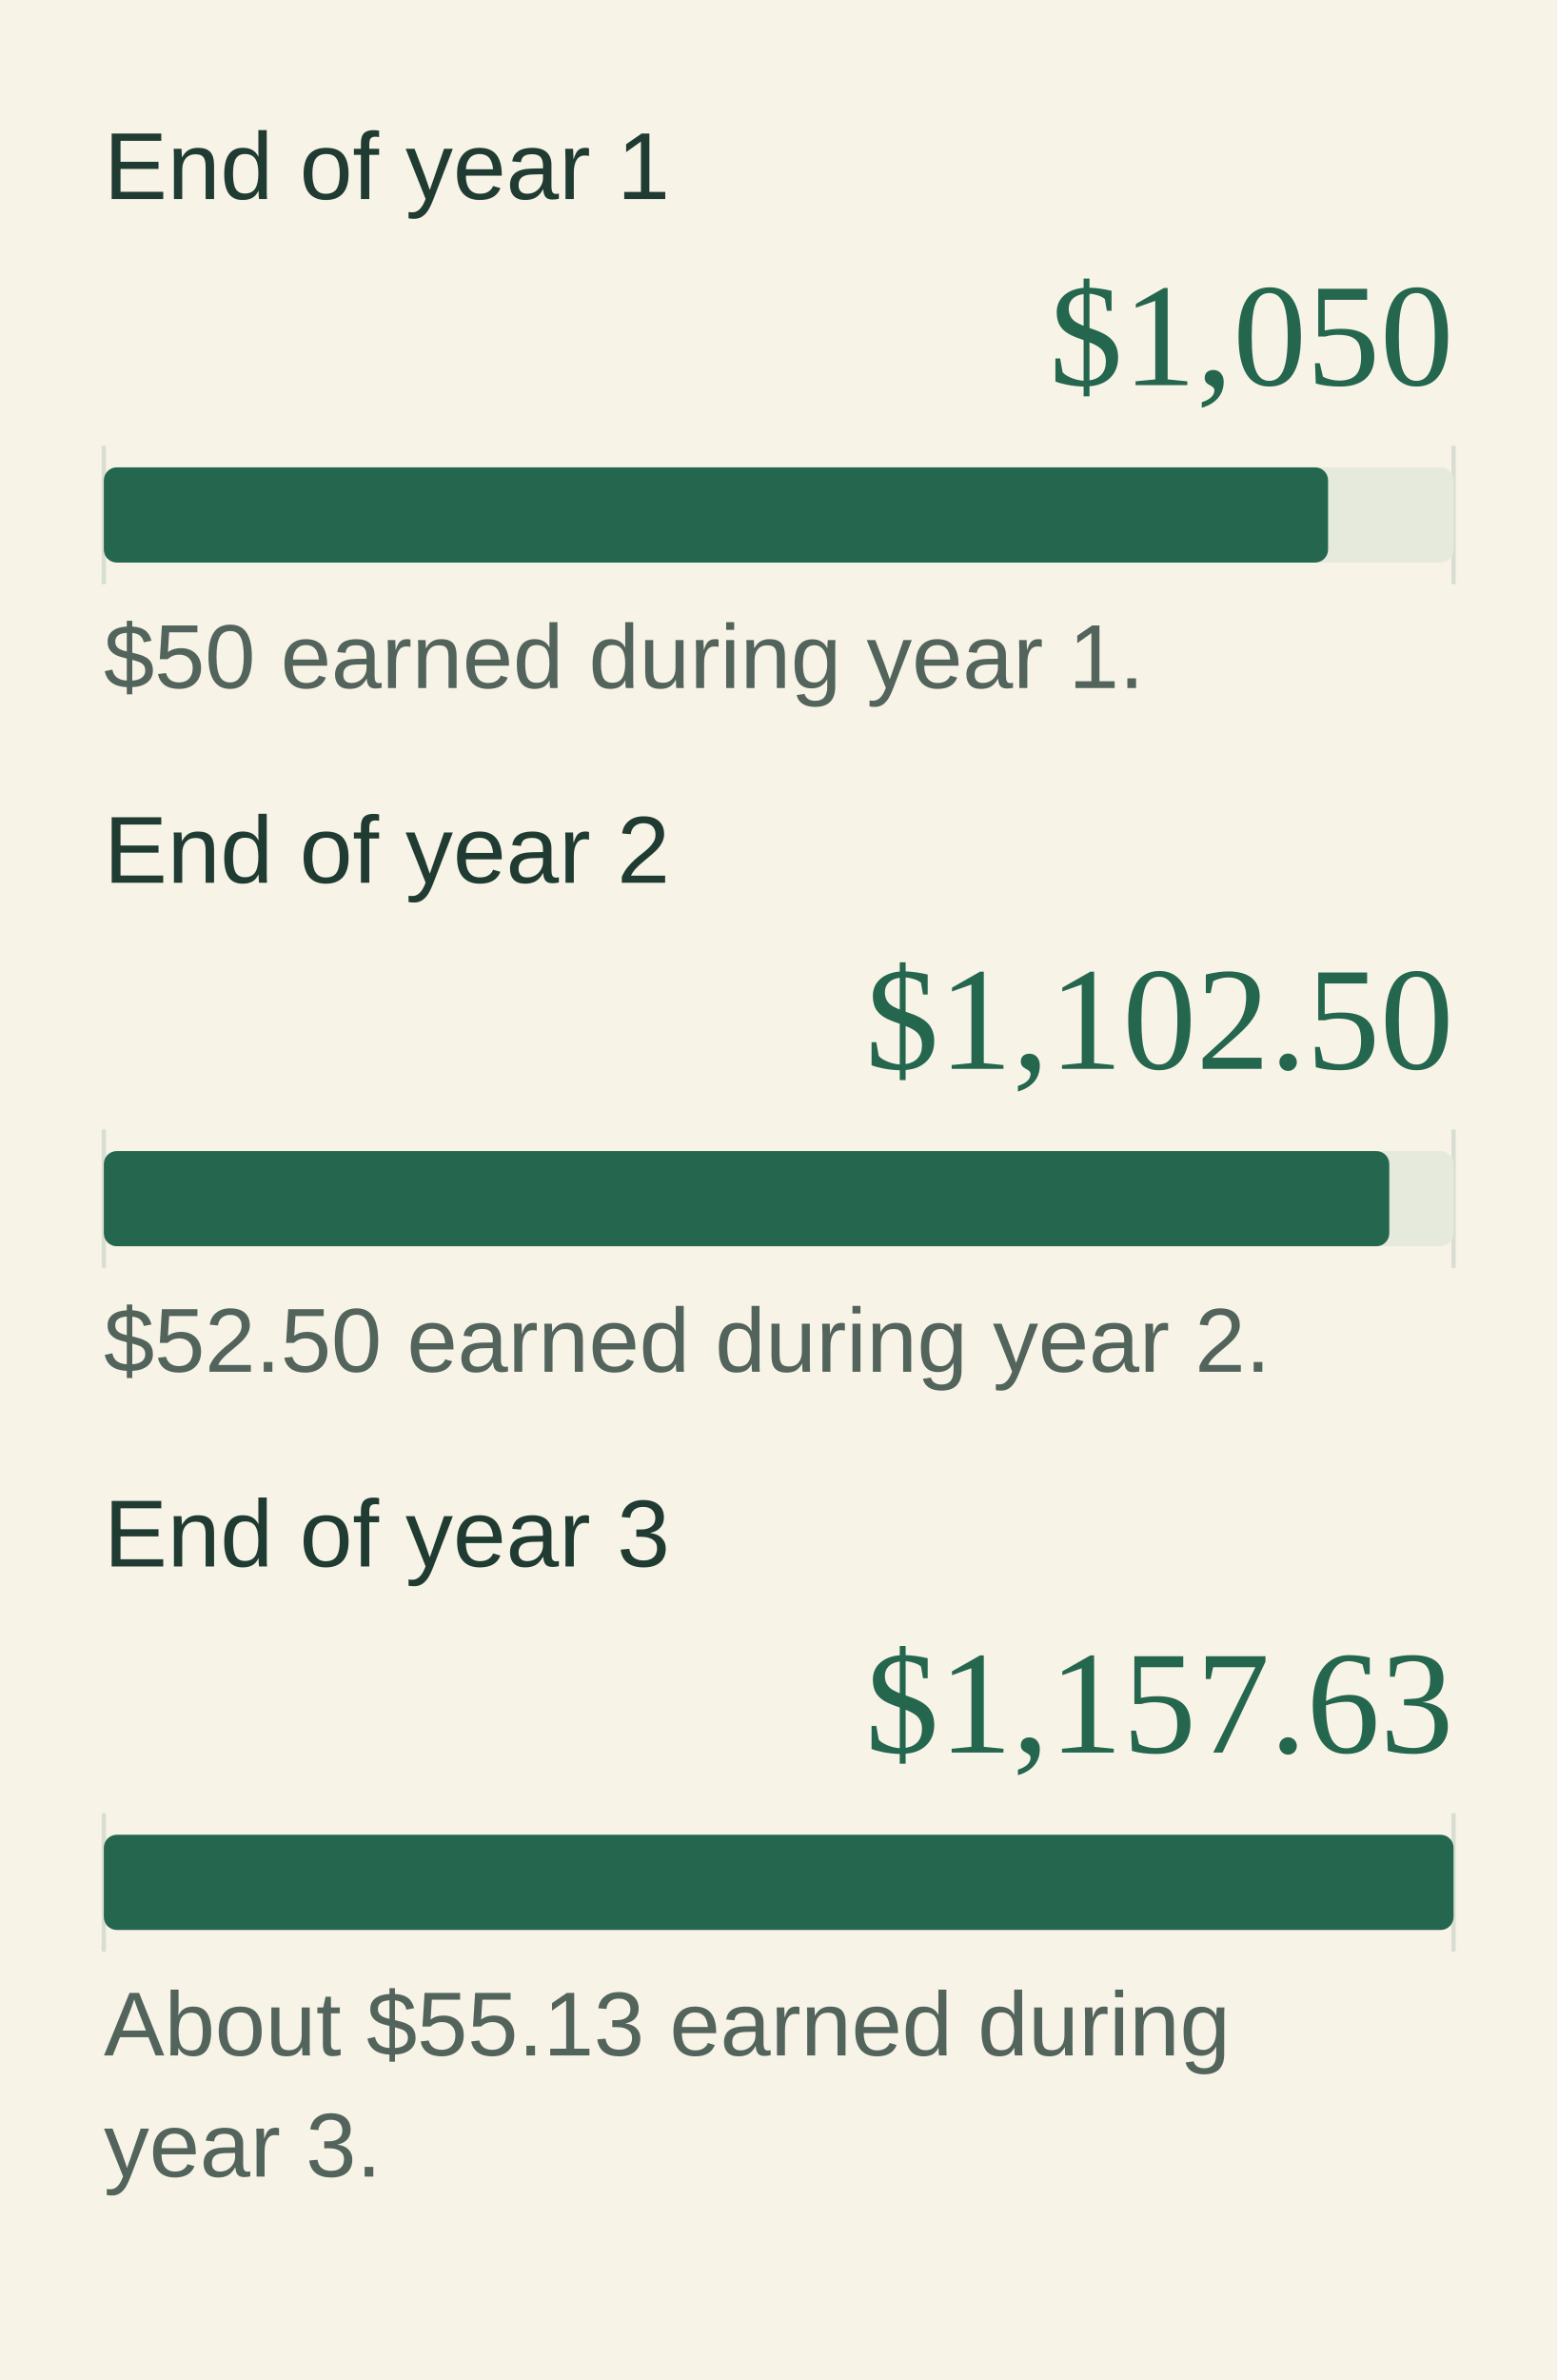
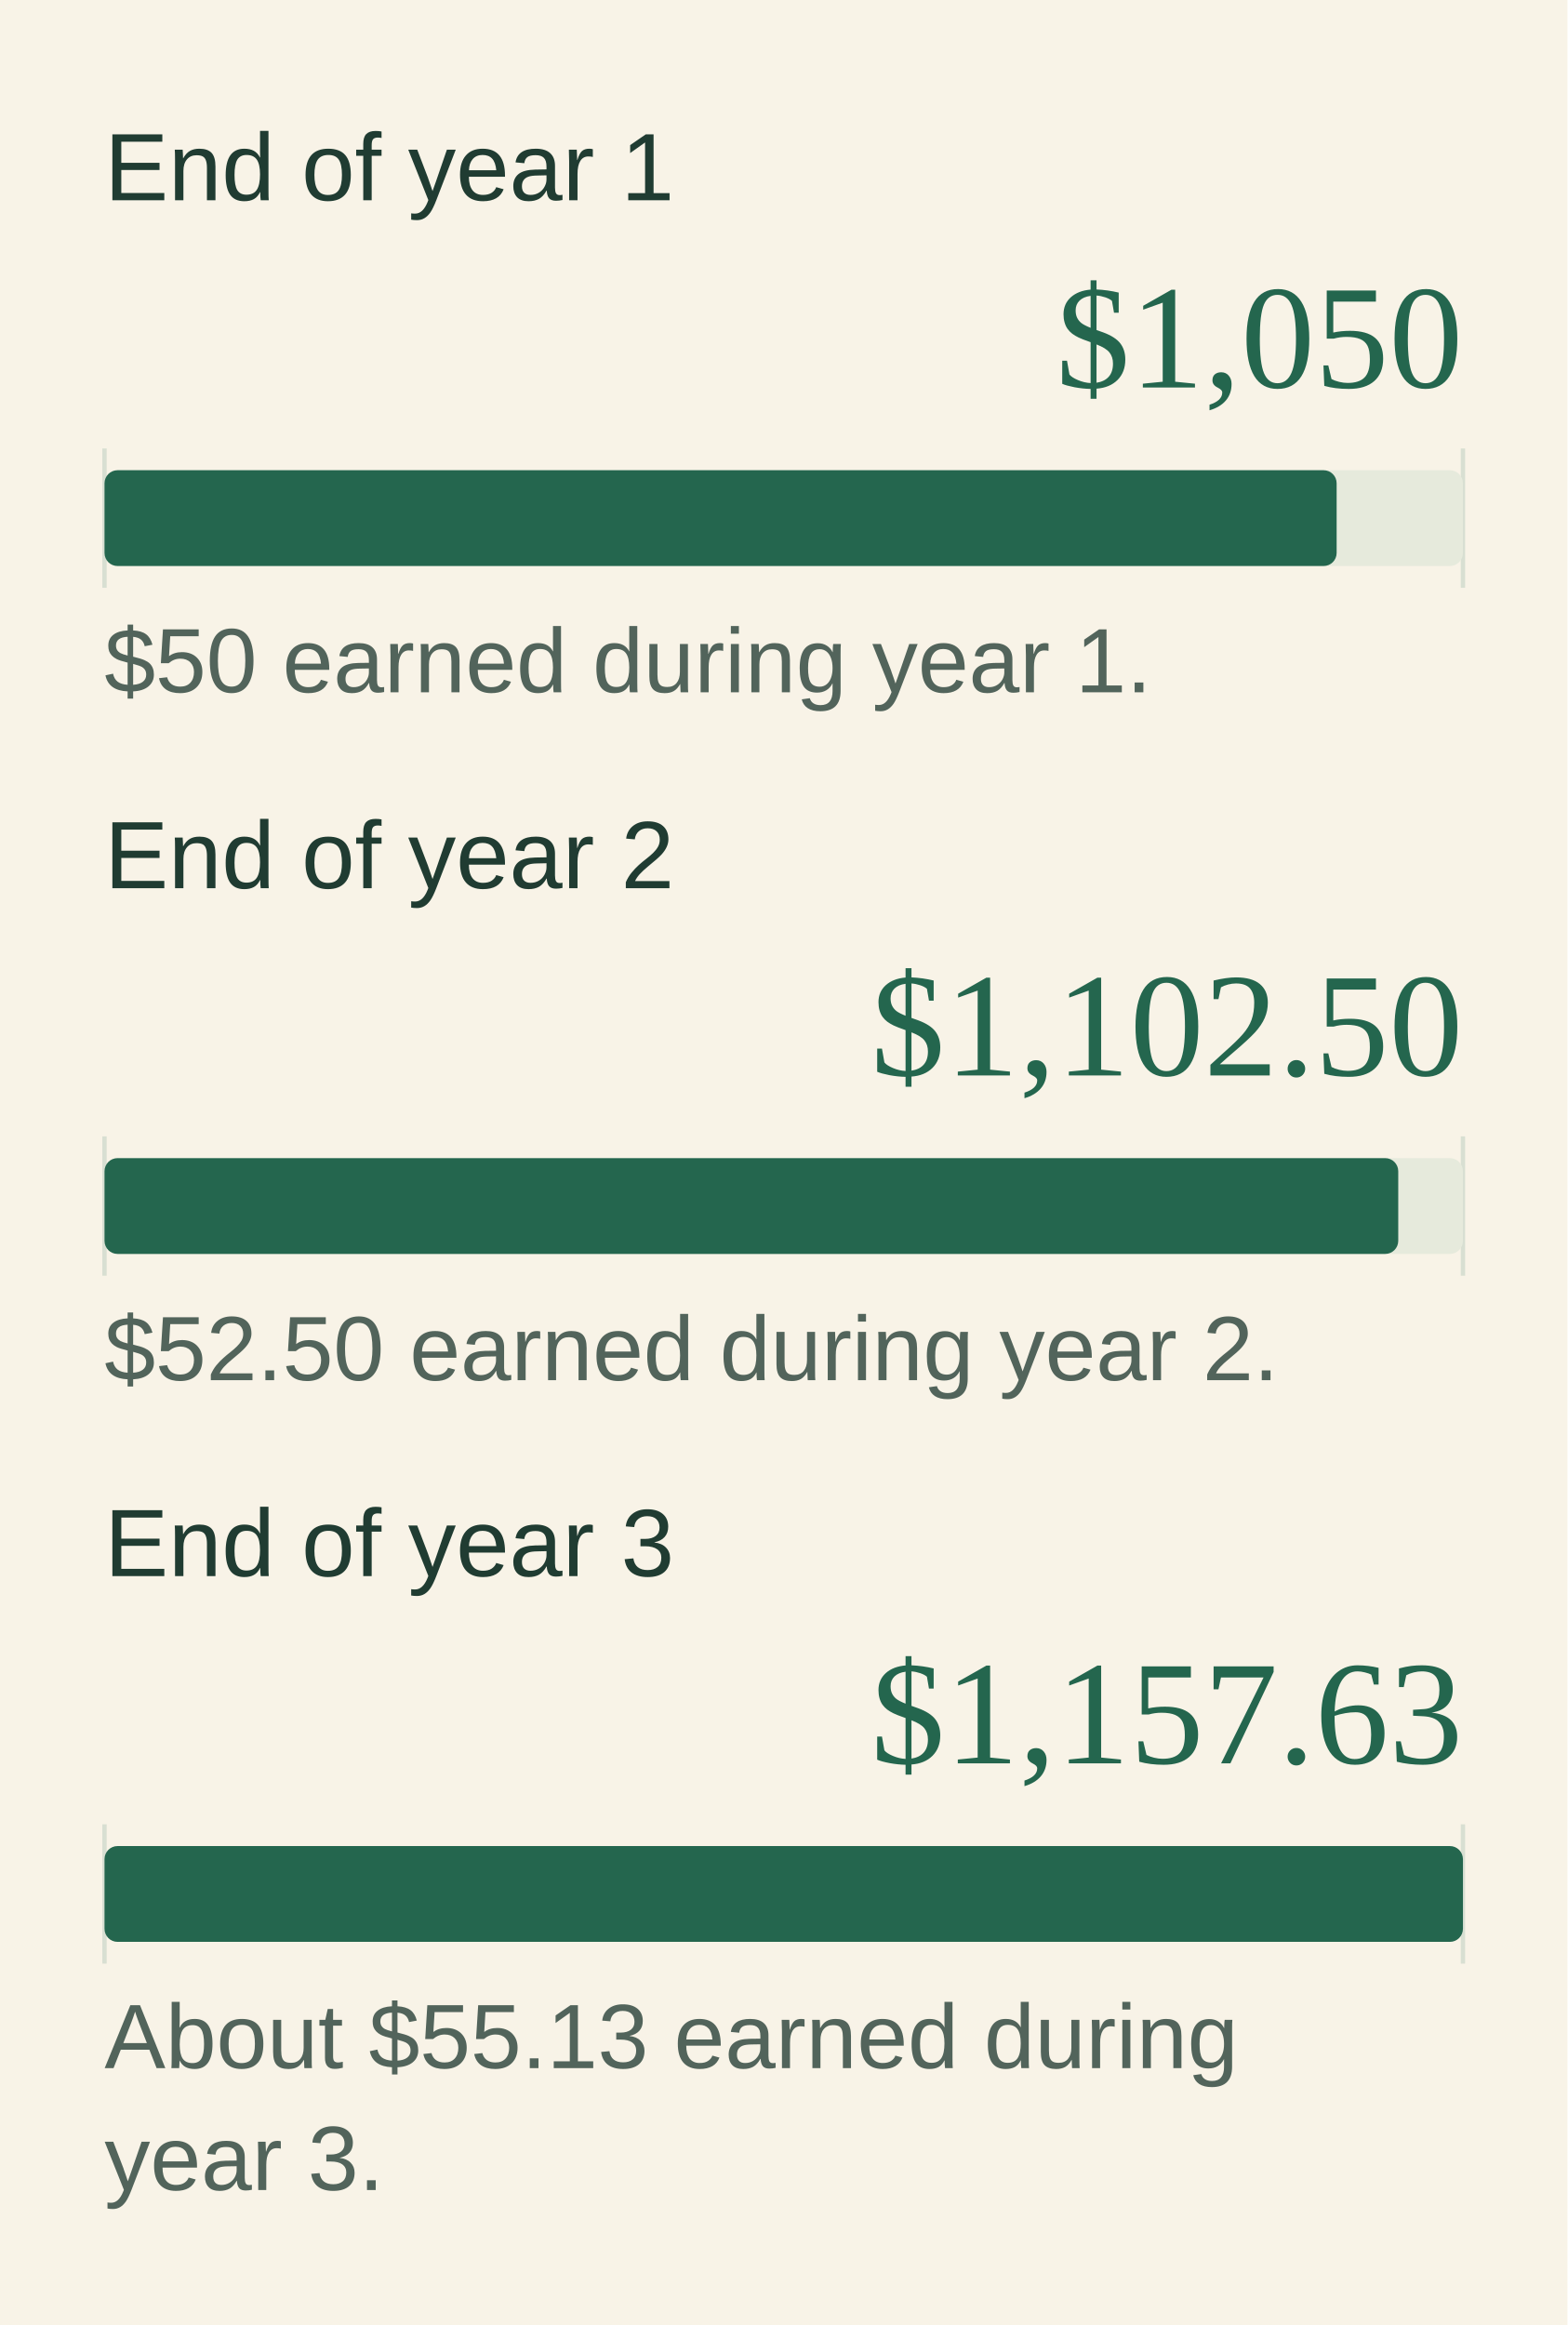
- <svg xmlns="http://www.w3.org/2000/svg" width="360" height="550" viewBox="0 0 360 550" data-layout="bars" role="img" aria-labelledby="title description">
-   <rect width="360" height="550" fill="#f8f3e7" />
+ <svg xmlns="http://www.w3.org/2000/svg" width="360" height="534" viewBox="0 0 360 534" data-layout="bars" role="img" aria-labelledby="title description">
+   <rect width="360" height="534" fill="#f8f3e7" />
  <g font-family="Arial, Helvetica, sans-serif">
    <g data-value="1050" data-row="0">
      <text x="24" y="46" font-size="22" font-weight="500" fill="#203c32" text-anchor="start">
        <tspan x="24" dy="0">End of year 1</tspan>
      </text>
      <text x="336" y="89" font-size="34" font-weight="400" fill="#24664e" text-anchor="end" font-family="Georgia, Times New Roman, serif">
        <tspan x="336" dy="0">$1,050</tspan>
      </text>
      <path d="M24 103v32 M336 103v32" stroke="#d8dfd2" />
      <rect x="24" y="108" width="312" height="22" rx="3" fill="#e6eadc" />
      <rect data-bar="true" x="24" y="108" width="282.992" height="22" rx="3" fill="#24664e" />
      <text x="24" y="159" font-size="21" font-weight="400" fill="#52645b" text-anchor="start">
        <tspan x="24" dy="0">$50 earned during year 1.</tspan>
      </text>
    </g>
    <g data-value="1102.5" data-row="1">
      <text x="24" y="204" font-size="22" font-weight="500" fill="#203c32" text-anchor="start">
        <tspan x="24" dy="0">End of year 2</tspan>
      </text>
      <text x="336" y="247" font-size="34" font-weight="400" fill="#24664e" text-anchor="end" font-family="Georgia, Times New Roman, serif">
        <tspan x="336" dy="0">$1,102.50</tspan>
      </text>
      <path d="M24 261v32 M336 261v32" stroke="#d8dfd2" />
      <rect x="24" y="266" width="312" height="22" rx="3" fill="#e6eadc" />
      <rect data-bar="true" x="24" y="266" width="297.142" height="22" rx="3" fill="#24664e" />
      <text x="24" y="317" font-size="21" font-weight="400" fill="#52645b" text-anchor="start">
        <tspan x="24" dy="0">$52.50 earned during year 2.</tspan>
      </text>
    </g>
    <g data-value="1157.63" data-row="2">
      <text x="24" y="362" font-size="22" font-weight="500" fill="#203c32" text-anchor="start">
        <tspan x="24" dy="0">End of year 3</tspan>
      </text>
      <text x="336" y="405" font-size="34" font-weight="400" fill="#24664e" text-anchor="end" font-family="Georgia, Times New Roman, serif">
        <tspan x="336" dy="0">$1,157.63</tspan>
      </text>
      <path d="M24 419v32 M336 419v32" stroke="#d8dfd2" />
      <rect x="24" y="424" width="312" height="22" rx="3" fill="#e6eadc" />
      <rect data-bar="true" x="24" y="424" width="312.000" height="22" rx="3" fill="#24664e" />
      <text x="24" y="475" font-size="21" font-weight="400" fill="#52645b" text-anchor="start">
        <tspan x="24" dy="0">About $55.13 earned during</tspan>
        <tspan x="24" dy="28">year 3.</tspan>
      </text>
    </g>
  </g>
</svg>
